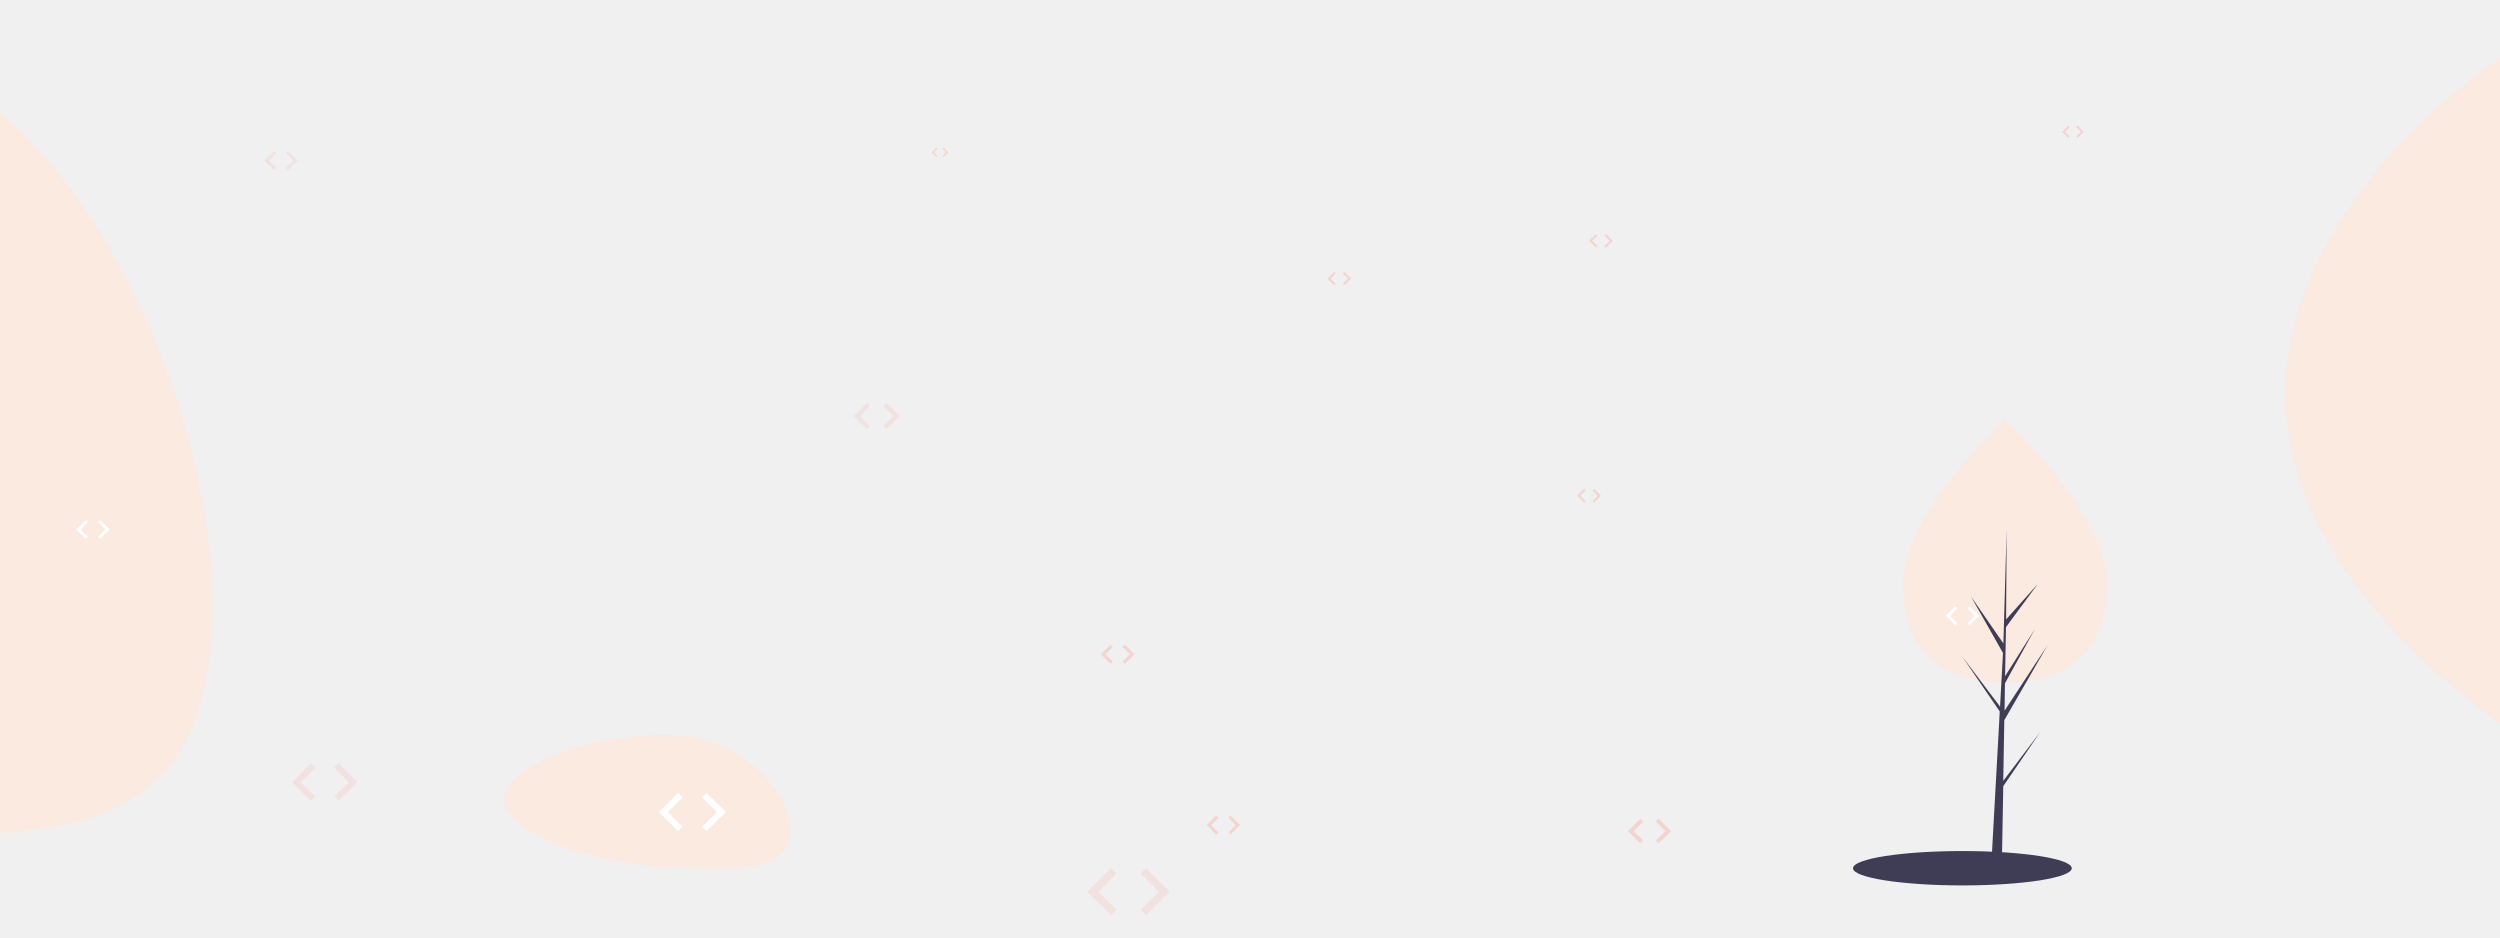
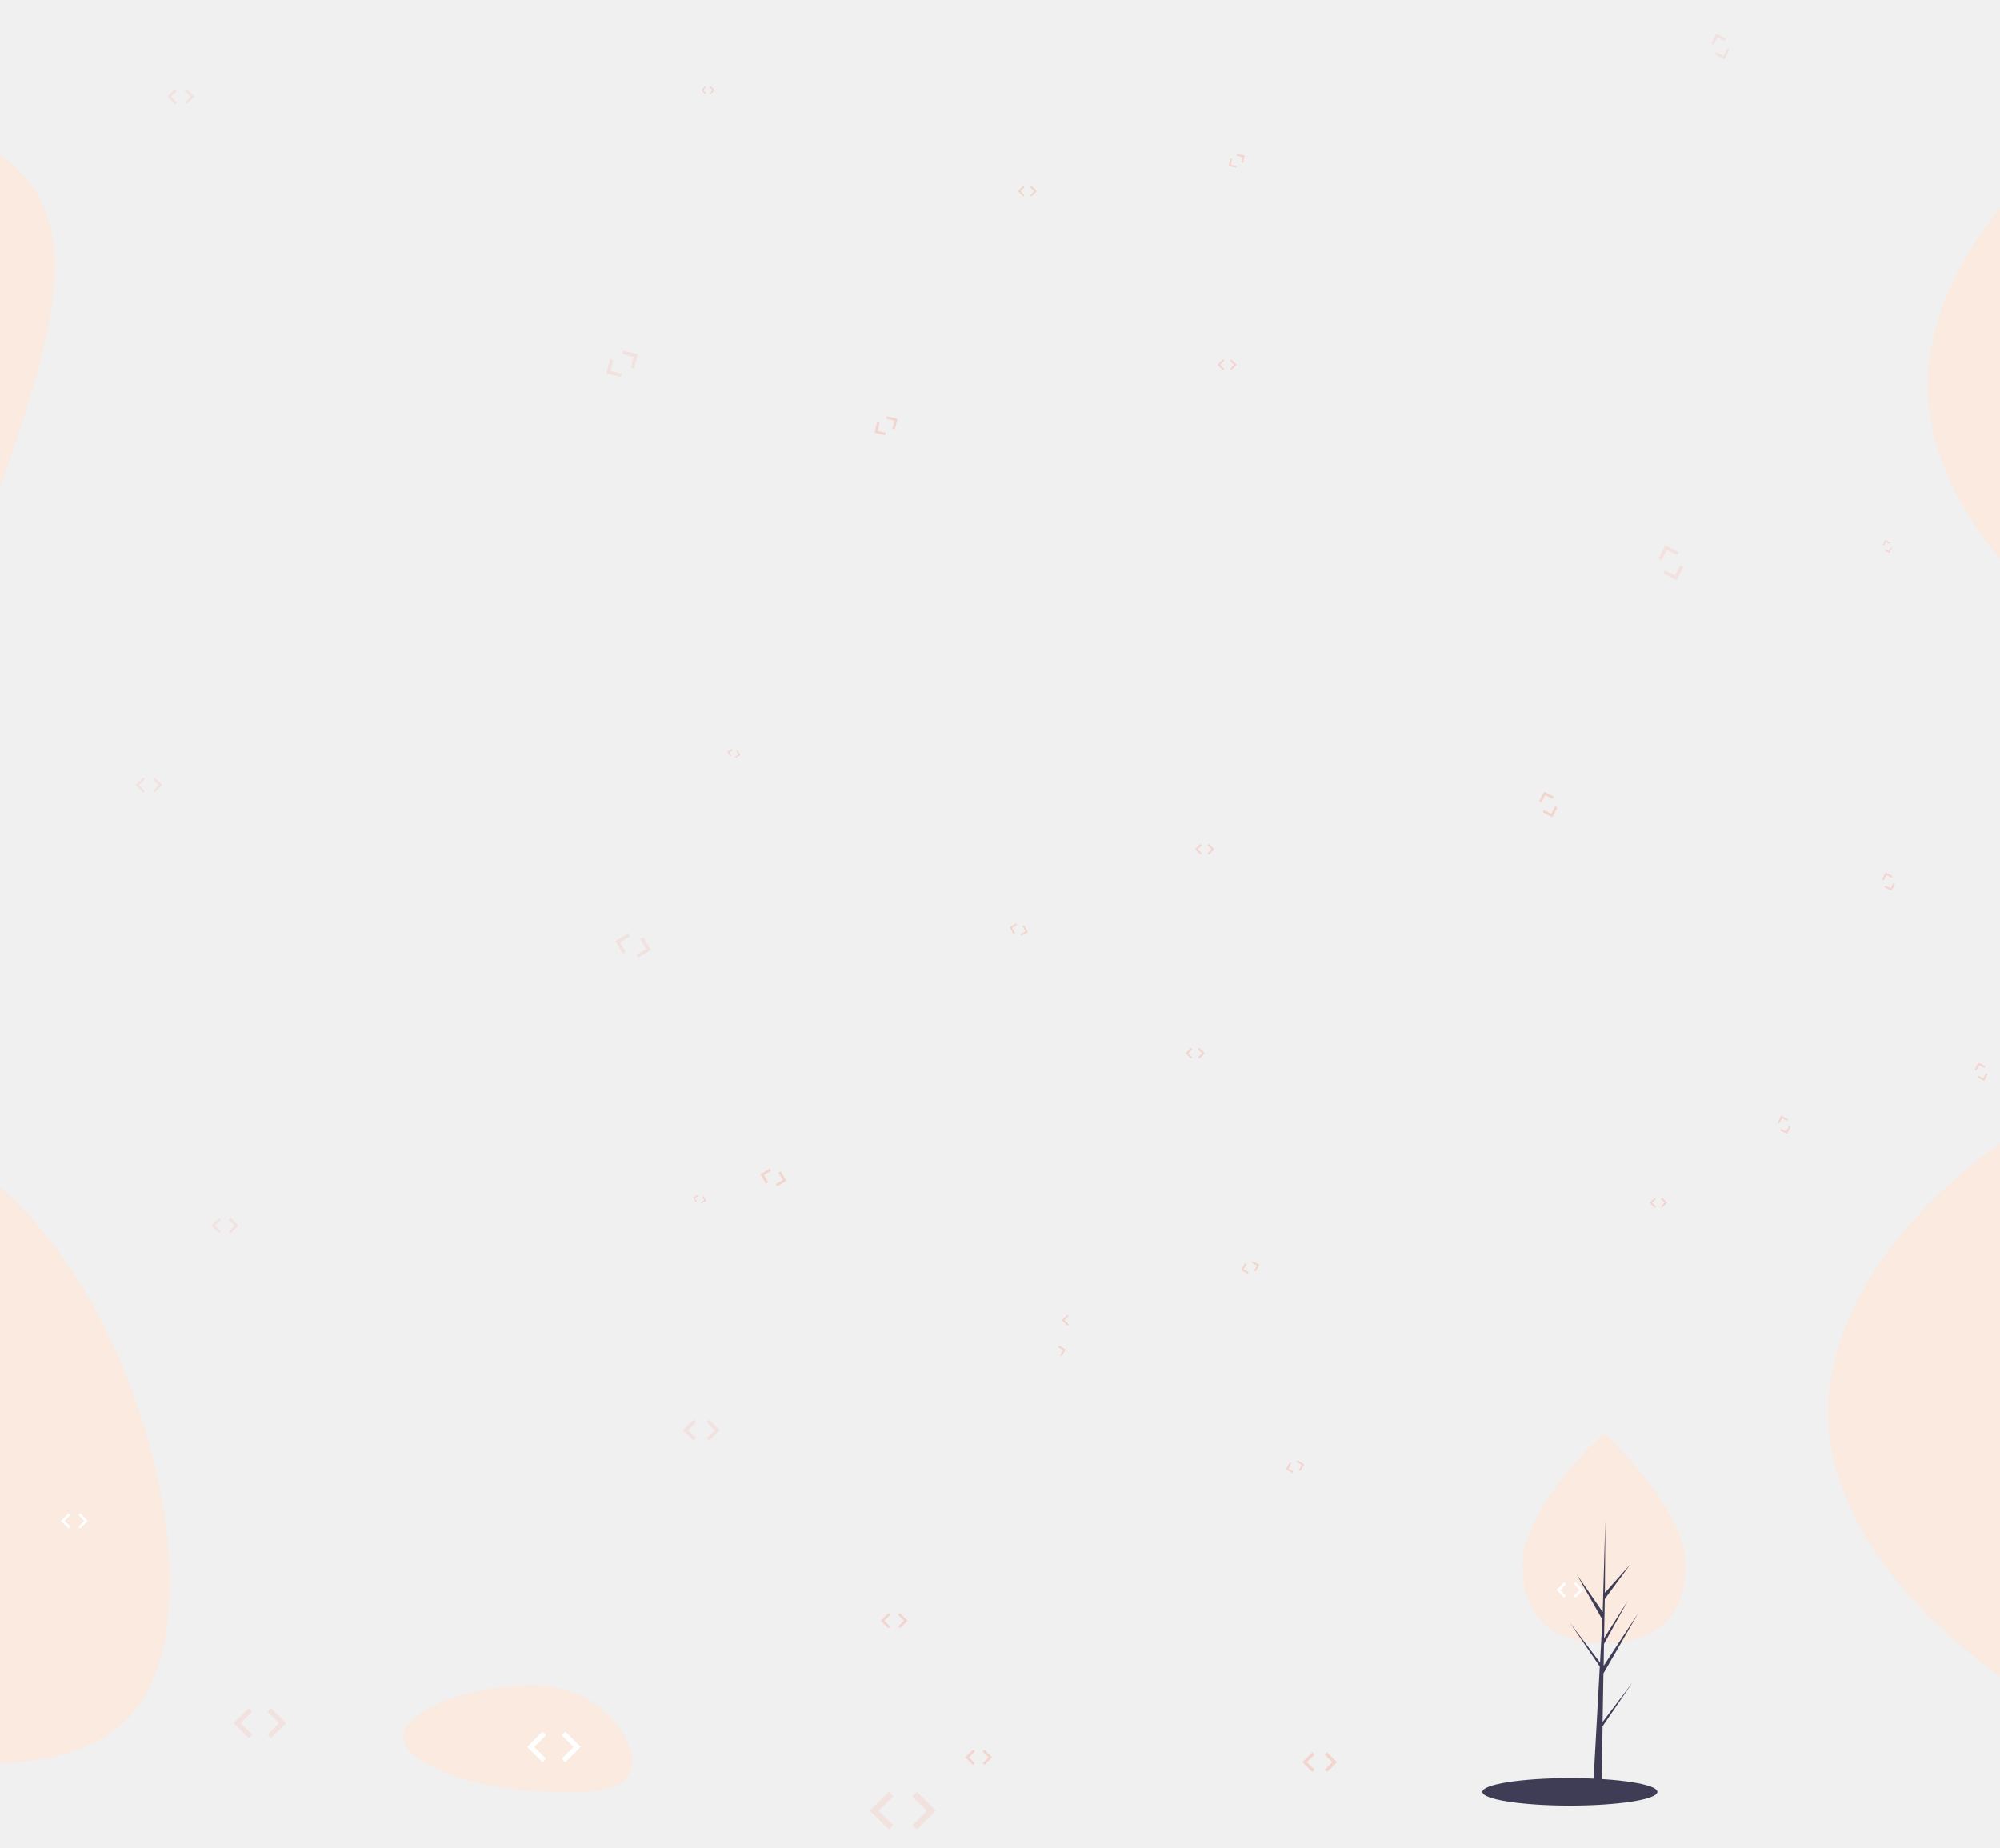
- <svg xmlns="http://www.w3.org/2000/svg" version="1.1" id="a594ac37-6d44-4297-8862-1cbd9c01c0b7" x="0px" y="0px" viewBox="0 0 1920 720" style="enable-background:new 0 0 1920 720;" xml:space="preserve">
+ <svg xmlns="http://www.w3.org/2000/svg" version="1.1" id="a594ac37-6d44-4297-8862-1cbd9c01c0b7" x="0px" y="0px" viewBox="0 0 1920 1773.4" style="enable-background:new 0 0 1920 1773.4;" xml:space="preserve">
  <style type="text/css">
	.st0{fill:#FAEAE0;}
	.st1{fill:#3F3D56;}
	.st2{fill:#FFFFFF;}
- 	.st3{opacity:0.1;fill:#FF6347;}
- 	.st4{opacity:0.2;fill:#FF6347;}
+ 	.st3{opacity:0.1;fill:#FF6347;enable-background:new    ;}
+ 	.st4{opacity:0.2;fill:#FF6347;enable-background:new    ;}
</style>
-   <path class="st0" d="M2272.3,688.3c-242.4-18.4-531.5-206.3-516.8-399.7s294.7-373.4,537.1-355C2535-48,2674.5,313.5,2659.8,506.9  S2514.7,706.8,2272.3,688.3z" />
-   <path class="st0" d="M-150.3,635.2C-345.9,620.4-579,468.9-567.2,312.9S-329.5,11.7-133.9,26.6S174.2,333,162.3,489  S45.2,650.1-150.3,635.2z" />
-   <path class="st0" d="M512.5,665.9c-58.8-2.5-128.8-27.7-125.3-53.6s71.4-50.1,130.2-47.6s92.6,50.9,89,76.9  C602.9,667.5,571.3,668.3,512.5,665.9z" />
-   <path class="st0" d="M1618,449c0,55.7-35,75.1-78.2,75.1s-78.2-19.4-78.2-75.1s78.2-126.5,78.2-126.5S1618,393.3,1618,449z" />
-   <polygon class="st1" points="1538.5,599.7 1539.3,553.1 1572.6,495.4 1539.5,545.8 1539.8,524.8 1562.8,483.1 1539.9,519.3   1539.9,519.3 1540.6,481.6 1565.1,448.4 1540.7,475.7 1541.1,406.6 1538.5,498 1538.7,494.3 1513.7,458.1 1538.3,501.5 1536,543.6   1535.9,542.5 1507.1,504.4 1535.8,546.4 1535.5,551.7 1535.5,551.8 1535.5,552.2 1529.6,659 1537.5,659 1538.5,603.8 1567.1,561.9   " />
-   <ellipse class="st1" cx="1507.1" cy="666.8" rx="84" ry="13.2" />
-   <polygon class="st2" points="520.8,609 506,623.6 520.8,638.3 524.1,634.9 512.9,623.7 524.2,612.4 " />
-   <polygon class="st2" points="542.7,609 557.5,623.6 542.7,638.3 539.3,634.9 550.5,623.7 539.2,612.4 " />
-   <polygon class="st3" points="210.4,115.9 203,123.2 210.4,130.5 212.1,128.9 206.5,123.3 212.1,117.6 " />
-   <polygon class="st3" points="221.3,115.9 228.8,123.2 221.3,130.5 219.7,128.9 225.3,123.3 219.6,117.6 " />
-   <polygon class="st3" points="853.3,666.8 835,684.8 853.3,702.8 857.4,698.7 843.6,684.9 857.5,671 " />
-   <polygon class="st3" points="880.2,666.8 898.4,684.8 880.2,702.8 876.1,698.7 889.8,684.9 875.9,671 " />
-   <polygon class="st4" points="1588.5,96.4 1583.7,101.2 1588.5,105.9 1589.6,104.8 1585.9,101.2 1589.6,97.5 " />
-   <polygon class="st4" points="1595.6,96.4 1600.3,101.2 1595.6,105.9 1594.5,104.8 1598.1,101.2 1594.4,97.5 " />
-   <polygon class="st4" points="719.2,113.3 715.5,117 719.2,120.6 720,119.8 717.2,117 720,114.2 " />
-   <polygon class="st4" points="724.6,113.3 728.3,117 724.6,120.6 723.8,119.8 726.6,117 723.8,114.2 " />
-   <polygon class="st3" points="665.9,309.5 655.7,319.5 665.9,329.6 668.1,327.3 660.5,319.6 668.2,311.9 " />
-   <polygon class="st3" points="680.8,309.5 691,319.5 680.8,329.6 678.6,327.3 686.2,319.6 678.5,311.9 " />
-   <polygon class="st4" points="1216.5,375.5 1211.2,380.7 1216.5,385.9 1217.6,384.7 1213.7,380.7 1217.7,376.7 " />
-   <polygon class="st4" points="1224.3,375.5 1229.5,380.7 1224.3,385.9 1223.1,384.7 1227.1,380.7 1223,376.7 " />
-   <polygon class="st4" points="1024.7,208.8 1019.4,214 1024.7,219.2 1025.9,218 1021.9,214 1025.9,210 " />
-   <polygon class="st4" points="1032.5,208.8 1037.7,214 1032.5,219.2 1031.3,218 1035.3,214 1031.2,210 " />
-   <polygon class="st3" points="238.7,586.3 224.2,600.7 238.7,615 242,611.7 231,600.8 242.1,589.7 " />
-   <polygon class="st3" points="260.1,586.3 274.7,600.7 260.1,615 256.9,611.7 267.9,600.8 256.8,589.7 " />
-   <polygon class="st4" points="934.1,626.3 926.7,633.6 934.1,640.9 935.8,639.3 930.1,633.7 935.8,628 " />
-   <polygon class="st4" points="945,626.3 952.4,633.6 945,640.9 943.4,639.3 949,633.7 943.3,628 " />
-   <polygon class="st4" points="852.9,495.1 845.5,502.5 852.9,509.8 854.6,508.1 849,502.5 854.6,496.8 " />
-   <polygon class="st4" points="863.9,495.1 871.3,502.5 863.9,509.8 862.2,508.1 867.8,502.5 862.1,496.8 " />
-   <polygon class="st4" points="1225.6,179.7 1220.4,184.9 1225.6,190.1 1226.8,188.9 1222.8,184.9 1226.9,180.9 " />
-   <polygon class="st4" points="1233.4,179.7 1238.7,184.9 1233.4,190.1 1232.2,188.9 1236.2,184.9 1232.2,180.9 " />
-   <polygon class="st4" points="1259.8,628.8 1250.3,638.3 1259.8,647.7 1262,645.5 1254.7,638.3 1262,631 " />
-   <polygon class="st4" points="1273.9,628.8 1283.5,638.3 1273.9,647.7 1271.8,645.5 1279,638.3 1271.7,631 " />
-   <polygon class="st2" points="65.9,399.3 58.5,406.6 65.9,413.9 67.6,412.3 62,406.6 67.7,401 " />
-   <polygon class="st2" points="76.9,399.3 84.3,406.6 76.9,413.9 75.2,412.3 80.8,406.6 75.2,401 " />
-   <polygon class="st2" points="1501.6,465.6 1494.2,472.9 1501.6,480.3 1503.3,478.6 1497.7,473 1503.3,467.3 " />
-   <polygon class="st2" points="1512.6,465.6 1520,472.9 1512.6,480.3 1510.9,478.6 1516.5,473 1510.9,467.3 " />
+   <path class="st0" d="M2272.3,1741.7c-242.4-18.4-531.5-206.3-516.8-399.7s294.7-373.4,537.1-355c242.4,18.4,381.9,379.9,367.2,573.3  S2514.7,1760.2,2272.3,1741.7z" />
+   <path class="st0" d="M-150.3,1688.6c-195.6-14.8-428.7-166.3-416.9-322.3s237.7-301.2,433.3-286.3  c195.6,14.9,308.1,306.4,296.2,462.4S45.2,1703.5-150.3,1688.6z" />
+   <path class="st0" d="M512.5,1719.3c-58.8-2.5-128.8-27.7-125.3-53.6c3.5-25.9,71.4-50.1,130.2-47.6s92.6,50.9,89,76.9  C602.9,1720.9,571.3,1721.7,512.5,1719.3z" />
+   <path class="st0" d="M1618,1502.4c0,55.7-35,75.1-78.2,75.1s-78.2-19.4-78.2-75.1c0-55.7,78.2-126.5,78.2-126.5  S1618,1446.7,1618,1502.4z" />
+   <polygon class="st1" points="1538.5,1653.1 1539.3,1606.5 1572.6,1548.8 1539.5,1599.2 1539.8,1578.2 1562.8,1536.5 1539.9,1572.7   1539.9,1572.7 1540.6,1535 1565.1,1501.8 1540.7,1529.1 1541.1,1460 1538.5,1551.4 1538.7,1547.7 1513.7,1511.5 1538.3,1554.9   1536,1597 1535.9,1595.9 1507.1,1557.8 1535.8,1599.8 1535.5,1605.1 1535.5,1605.2 1535.5,1605.6 1529.6,1712.4 1537.5,1712.4   1538.5,1657.2 1567.1,1615.3 " />
+   <ellipse class="st1" cx="1507.1" cy="1720.2" rx="84" ry="13.2" />
+   <polygon class="st2" points="520.8,1662.4 506,1677 520.8,1691.7 524.1,1688.3 512.9,1677.1 524.2,1665.8 " />
+   <polygon class="st2" points="542.7,1662.4 557.5,1677 542.7,1691.7 539.3,1688.3 550.5,1677.1 539.2,1665.8 " />
+   <polygon class="st3" points="210.4,1169.3 203,1176.6 210.4,1183.9 212.1,1182.3 206.5,1176.7 212.1,1171 " />
+   <polygon class="st3" points="221.3,1169.3 228.8,1176.6 221.3,1183.9 219.7,1182.3 225.3,1176.7 219.6,1171 " />
+   <polygon class="st3" points="853.3,1720.2 835,1738.2 853.3,1756.2 857.4,1752.1 843.6,1738.3 857.5,1724.4 " />
+   <polygon class="st3" points="880.2,1720.2 898.4,1738.2 880.2,1756.2 876.1,1752.1 889.8,1738.3 875.9,1724.4 " />
+   <polygon class="st4" points="1588.5,1149.8 1583.7,1154.6 1588.5,1159.3 1589.6,1158.2 1585.9,1154.6 1589.6,1150.9 " />
+   <polygon class="st4" points="1595.6,1149.8 1600.3,1154.6 1595.6,1159.3 1594.5,1158.2 1598.1,1154.6 1594.4,1150.9 " />
+   <polygon class="st4" points="670,1147 665.5,1149.7 668.2,1154.1 669.1,1153.5 667.1,1150.1 670.5,1148 " />
+   <polygon class="st4" points="675.2,1148.3 677.9,1152.8 673.4,1155.4 672.8,1154.4 676.2,1152.4 674.2,1149 " />
+   <polygon class="st3" points="665.9,1362.9 655.7,1372.9 665.9,1383 668.1,1380.7 660.5,1373 668.2,1365.3 " />
+   <polygon class="st3" points="680.8,1362.9 691,1372.9 680.8,1383 678.6,1380.7 686.2,1373 678.5,1365.3 " />
+   <polygon class="st4" points="1238.1,1404 1234.4,1410.4 1240.8,1414.1 1241.6,1412.6 1236.8,1409.8 1239.6,1404.9 " />
+   <polygon class="st4" points="1245.6,1402 1252,1405.6 1248.4,1412 1246.9,1411.2 1249.7,1406.2 1244.7,1403.5 " />
+   <polygon class="st4" points="1024.7,1262.2 1019.4,1267.4 1024.7,1272.6 1025.9,1271.4 1021.9,1267.4 1025.9,1263.4 " />
+   <polygon class="st4" points="1016.6,1291.8 1023,1295.5 1019.3,1301.9 1017.9,1301 1020.7,1296.1 1015.7,1293.3 " />
+   <polygon class="st3" points="238.7,1639.7 224.2,1654.1 238.7,1668.4 242,1665.1 231,1654.2 242.1,1643.1 " />
+   <polygon class="st3" points="260.1,1639.7 274.7,1654.1 260.1,1668.4 256.9,1665.1 267.9,1654.2 256.8,1643.1 " />
+   <polygon class="st4" points="934.1,1679.7 926.7,1687 934.1,1694.3 935.8,1692.7 930.1,1687.1 935.8,1681.4 " />
+   <polygon class="st4" points="945,1679.7 952.4,1687 945,1694.3 943.4,1692.7 949,1687.1 943.3,1681.4 " />
+   <polygon class="st4" points="852.9,1548.5 845.5,1555.9 852.9,1563.2 854.6,1561.5 849,1555.9 854.6,1550.2 " />
+   <polygon class="st4" points="863.9,1548.5 871.3,1555.9 863.9,1563.2 862.2,1561.5 867.8,1555.9 862.1,1550.2 " />
+   <polygon class="st4" points="1195.1,1212.8 1191.5,1219.2 1197.9,1222.8 1198.7,1221.3 1193.8,1218.5 1196.7,1213.6 " />
+   <polygon class="st4" points="1202.7,1210.7 1209.2,1214.3 1205.4,1220.7 1203.9,1219.9 1206.7,1215 1201.8,1212.2 " />
+   <polygon class="st4" points="1259.8,1682.2 1250.3,1691.7 1259.8,1701.1 1262,1698.9 1254.7,1691.7 1262,1684.4 " />
+   <polygon class="st4" points="1273.9,1682.2 1283.5,1691.7 1273.9,1701.1 1271.8,1698.9 1279,1691.7 1271.7,1684.4 " />
+   <polygon class="st2" points="65.9,1452.7 58.5,1460 65.9,1467.3 67.6,1465.7 62,1460 67.7,1454.4 " />
+   <polygon class="st2" points="76.9,1452.7 84.3,1460 76.9,1467.3 75.2,1465.7 80.8,1460 75.2,1454.4 " />
+   <polygon class="st2" points="1501.6,1519 1494.2,1526.3 1501.6,1533.7 1503.3,1532 1497.7,1526.4 1503.3,1520.7 " />
+   <polygon class="st2" points="1512.6,1519 1520,1526.3 1512.6,1533.7 1510.9,1532 1516.5,1526.4 1510.9,1520.7 " />
+   <path class="st0" d="M2368,756c-242.4-18.4-531.5-206.3-516.8-399.7s294.7-373.4,537.1-355c242.4,18.4,381.9,379.9,367.2,573.3  S2610.4,774.5,2368,756z" />
+   <path class="st0" d="M3,459.7C-61.4,645-267.6,831.5-415.3,780.1s-230.3-306.9-165.8-492.2S-206,68.6-58.3,120S67.5,274.5,3,459.7z" />
+   <polygon class="st3" points="137.4,746.3 130,753.6 137.4,760.9 139.1,759.3 133.5,753.7 139.1,748 " />
+   <polygon class="st3" points="148.3,746.3 155.8,753.6 148.3,760.9 146.7,759.3 152.3,753.7 146.6,748 " />
+   <polygon class="st4" points="702.8,719 698.3,721.7 701,726.1 702,725.5 699.9,722.1 703.3,720.1 " />
+   <polygon class="st4" points="708,720.3 710.7,724.8 706.2,727.4 705.6,726.4 709,724.4 707,721 " />
+   <polygon class="st3" points="603,896.2 590.7,903.4 598.1,915.6 600.8,914 595.3,904.6 604.7,899 " />
+   <polygon class="st3" points="617.5,899.8 624.9,912 612.6,919.3 611,916.5 620.3,910.9 614.7,901.6 " />
+   <polygon class="st4" points="1143.5,1005.9 1138.2,1011.1 1143.5,1016.3 1144.6,1015.1 1140.7,1011.1 1144.7,1007.1 " />
+   <polygon class="st4" points="1151.3,1005.9 1156.5,1011.1 1151.3,1016.3 1150.1,1015.1 1154.1,1011.1 1150,1007.1 " />
+   <polygon class="st4" points="975.6,886.4 969.2,890.1 973,896.5 974.5,895.6 971.6,890.7 976.5,887.8 " />
+   <polygon class="st4" points="983.1,888.3 986.9,894.6 980.6,898.4 979.7,896.9 984.6,894 981.6,889.1 " />
+   <polygon class="st4" points="738.9,1121.9 729.9,1127.3 735.3,1136.2 737.4,1134.9 733.3,1128.1 740.1,1124 " />
+   <polygon class="st4" points="749.6,1124.6 754.9,1133.6 746,1138.8 744.7,1136.8 751.5,1132.7 747.4,1125.8 " />
+   <polygon class="st4" points="1152.6,810.1 1147.4,815.3 1152.6,820.5 1153.8,819.3 1149.8,815.3 1153.9,811.3 " />
+   <polygon class="st4" points="1160.4,810.1 1165.7,815.3 1160.4,820.5 1159.2,819.3 1163.2,815.3 1159.2,811.3 " />
+   <polygon class="st3" points="168.1,85.4 160.7,92.7 168.1,100 169.8,98.4 164.2,92.8 169.8,87.1 " />
+   <polygon class="st3" points="179,85.4 186.5,92.7 179,100 177.4,98.4 183,92.8 177.3,87.1 " />
+   <polygon class="st4" points="676.9,82.8 673.2,86.5 676.9,90.1 677.7,89.3 674.9,86.5 677.7,83.7 " />
+   <polygon class="st4" points="682.3,82.8 686,86.5 682.3,90.1 681.5,89.3 684.3,86.5 681.5,83.7 " />
+   <polygon class="st3" points="585.6,344.6 582.1,358.5 596.1,361.8 596.8,358.7 586.3,356.1 588.8,345.5 " />
+   <polygon class="st3" points="598.3,336.8 612.3,340 608.8,354 605.8,353.2 608.2,342.6 597.6,340.1 " />
+   <polygon class="st4" points="1174.2,345 1168.8,350.2 1174.2,355.4 1175.3,354.2 1171.3,350.2 1175.3,346.2 " />
+   <polygon class="st4" points="1182,345 1187.2,350.2 1182,355.4 1180.8,354.2 1184.8,350.2 1180.7,346.2 " />
+   <polygon class="st4" points="982.3,178.3 977.1,183.5 982.3,188.7 983.6,187.5 979.6,183.5 983.6,179.5 " />
+   <polygon class="st4" points="990.2,178.3 995.3,183.5 990.2,188.7 989,187.5 993,183.5 988.8,179.5 " />
+   <polygon class="st4" points="842,405.3 839.6,415.5 849.7,417.9 850.2,415.5 842.5,413.7 844.3,405.9 " />
+   <polygon class="st4" points="851.4,399.6 861.6,402 859.1,412.1 856.7,411.6 858.6,403.9 850.7,402 " />
+   <polygon class="st4" points="1181,152.2 1179.6,159.4 1186.8,160.9 1187.1,159.2 1181.6,158.1 1182.8,152.5 " />
+   <polygon class="st4" points="1187.5,147.9 1194.8,149.3 1193.3,156.6 1191.6,156.2 1192.7,150.7 1187.2,149.6 " />
+   <polygon class="st3" points="1656.9,37.2 1647.7,32.4 1643,41.7 1645.1,42.8 1648.7,35.8 1655.8,39.4 " />
+   <polygon class="st3" points="1660.3,47.6 1655.6,57 1646.4,52.1 1647.4,50 1654.4,53.7 1658.1,46.5 " />
+   <polygon class="st4" points="1814.6,521 1809.9,518.6 1807.6,523.2 1808.6,523.7 1810.4,520.2 1814,522 " />
+   <polygon class="st4" points="1816.2,526.1 1813.8,530.8 1809.3,528.4 1809.8,527.4 1813.3,529.2 1815.1,525.7 " />
+   <polygon class="st3" points="1611.5,530.1 1598.8,523.4 1592.3,536.2 1595.2,537.6 1600.2,528 1609.9,533 " />
+   <polygon class="st3" points="1616,544.3 1609.6,557 1596.9,550.4 1598.4,547.6 1608,552.5 1613,542.8 " />
+   <polygon class="st4" points="1716.5,1074.6 1709.9,1071.1 1706.6,1077.7 1708.1,1078.4 1710.7,1073.5 1715.7,1076.1 " />
+   <polygon class="st4" points="1718.9,1082 1715.5,1088.5 1709,1085.2 1709.8,1083.7 1714.8,1086.3 1717.3,1081.1 " />
+   <polygon class="st4" points="1816.8,841.1 1810.2,837.6 1806.9,844.2 1808.4,845 1811,840 1816,842.6 " />
+   <polygon class="st4" points="1819.2,848.5 1815.8,855 1809.2,851.7 1810,850.2 1815.1,852.8 1817.6,847.6 " />
+   <polygon class="st4" points="1491.7,764.8 1482.4,760 1477.7,769.2 1479.9,770.3 1483.5,763.3 1490.6,766.9 " />
+   <polygon class="st4" points="1495.1,775.2 1490.3,784.5 1481.1,779.7 1482.2,777.6 1489.2,781.2 1492.9,774 " />
+   <polygon class="st4" points="1905.8,1023.5 1899.2,1020.2 1895.8,1026.7 1897.4,1027.5 1899.9,1022.4 1905,1025.1 " />
+   <polygon class="st4" points="1908.1,1031 1904.8,1037.6 1898.2,1034.1 1899,1032.6 1904,1035.2 1906.6,1030.2 " />
</svg>
